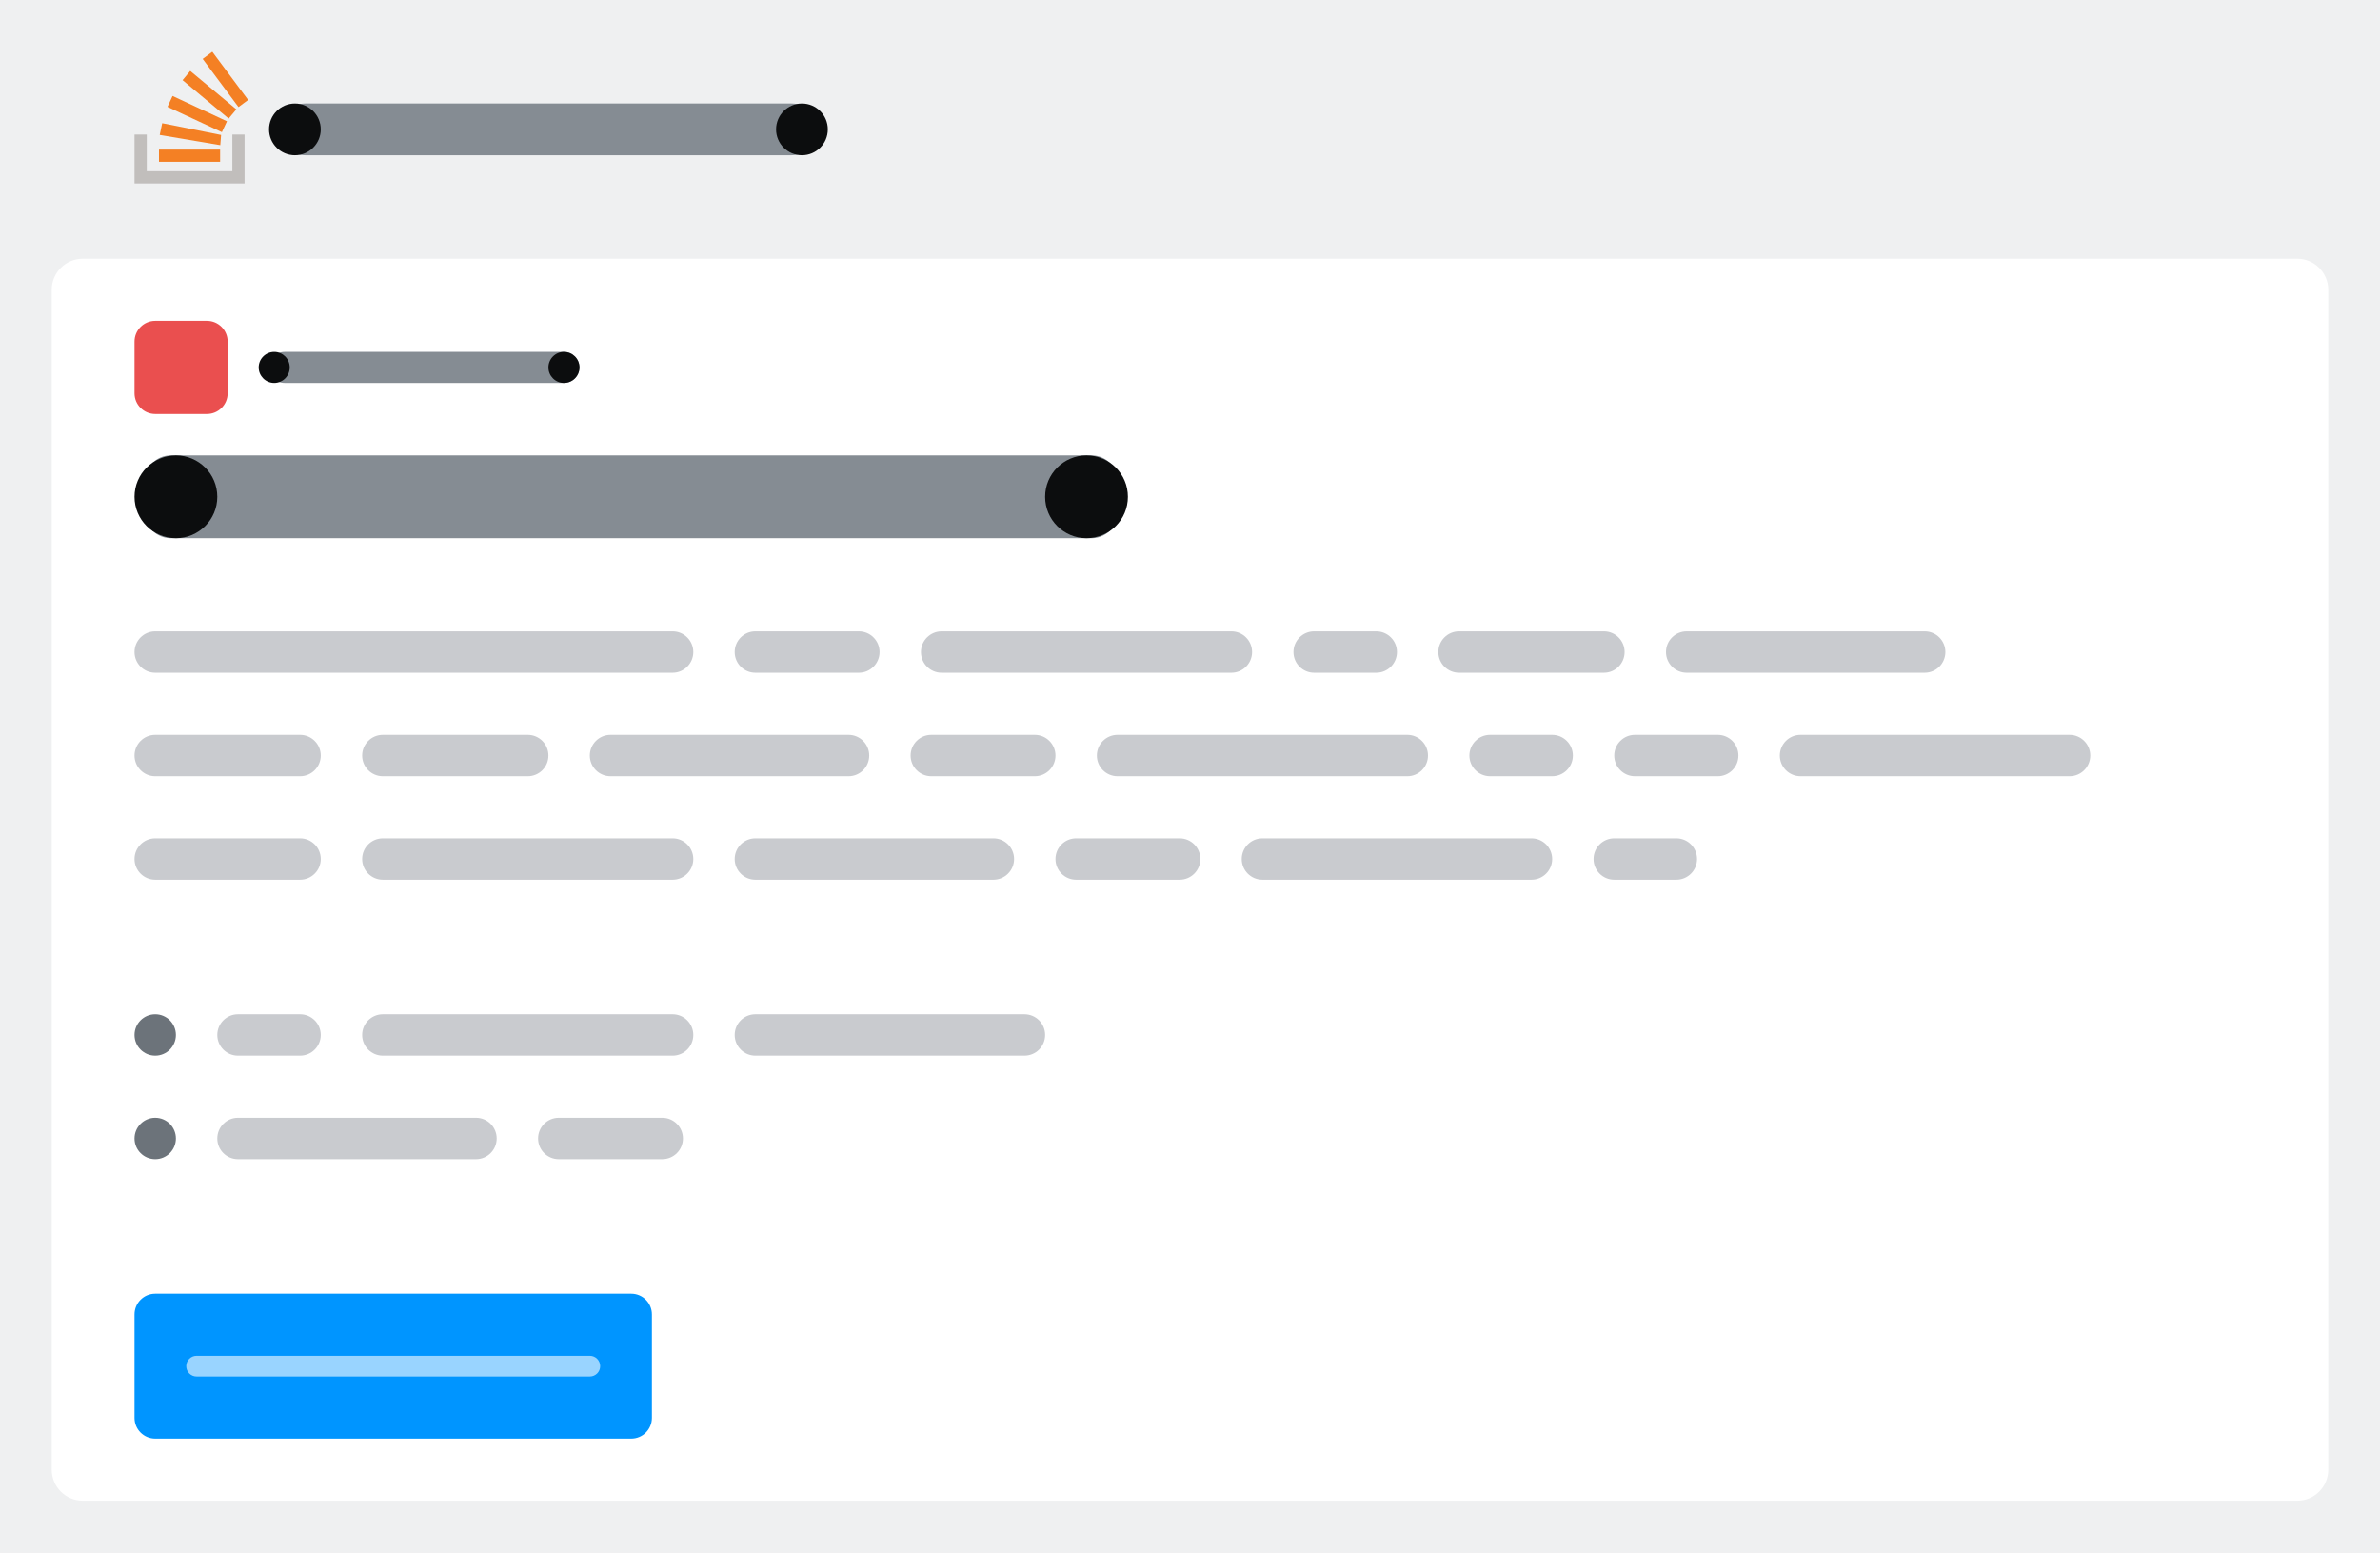
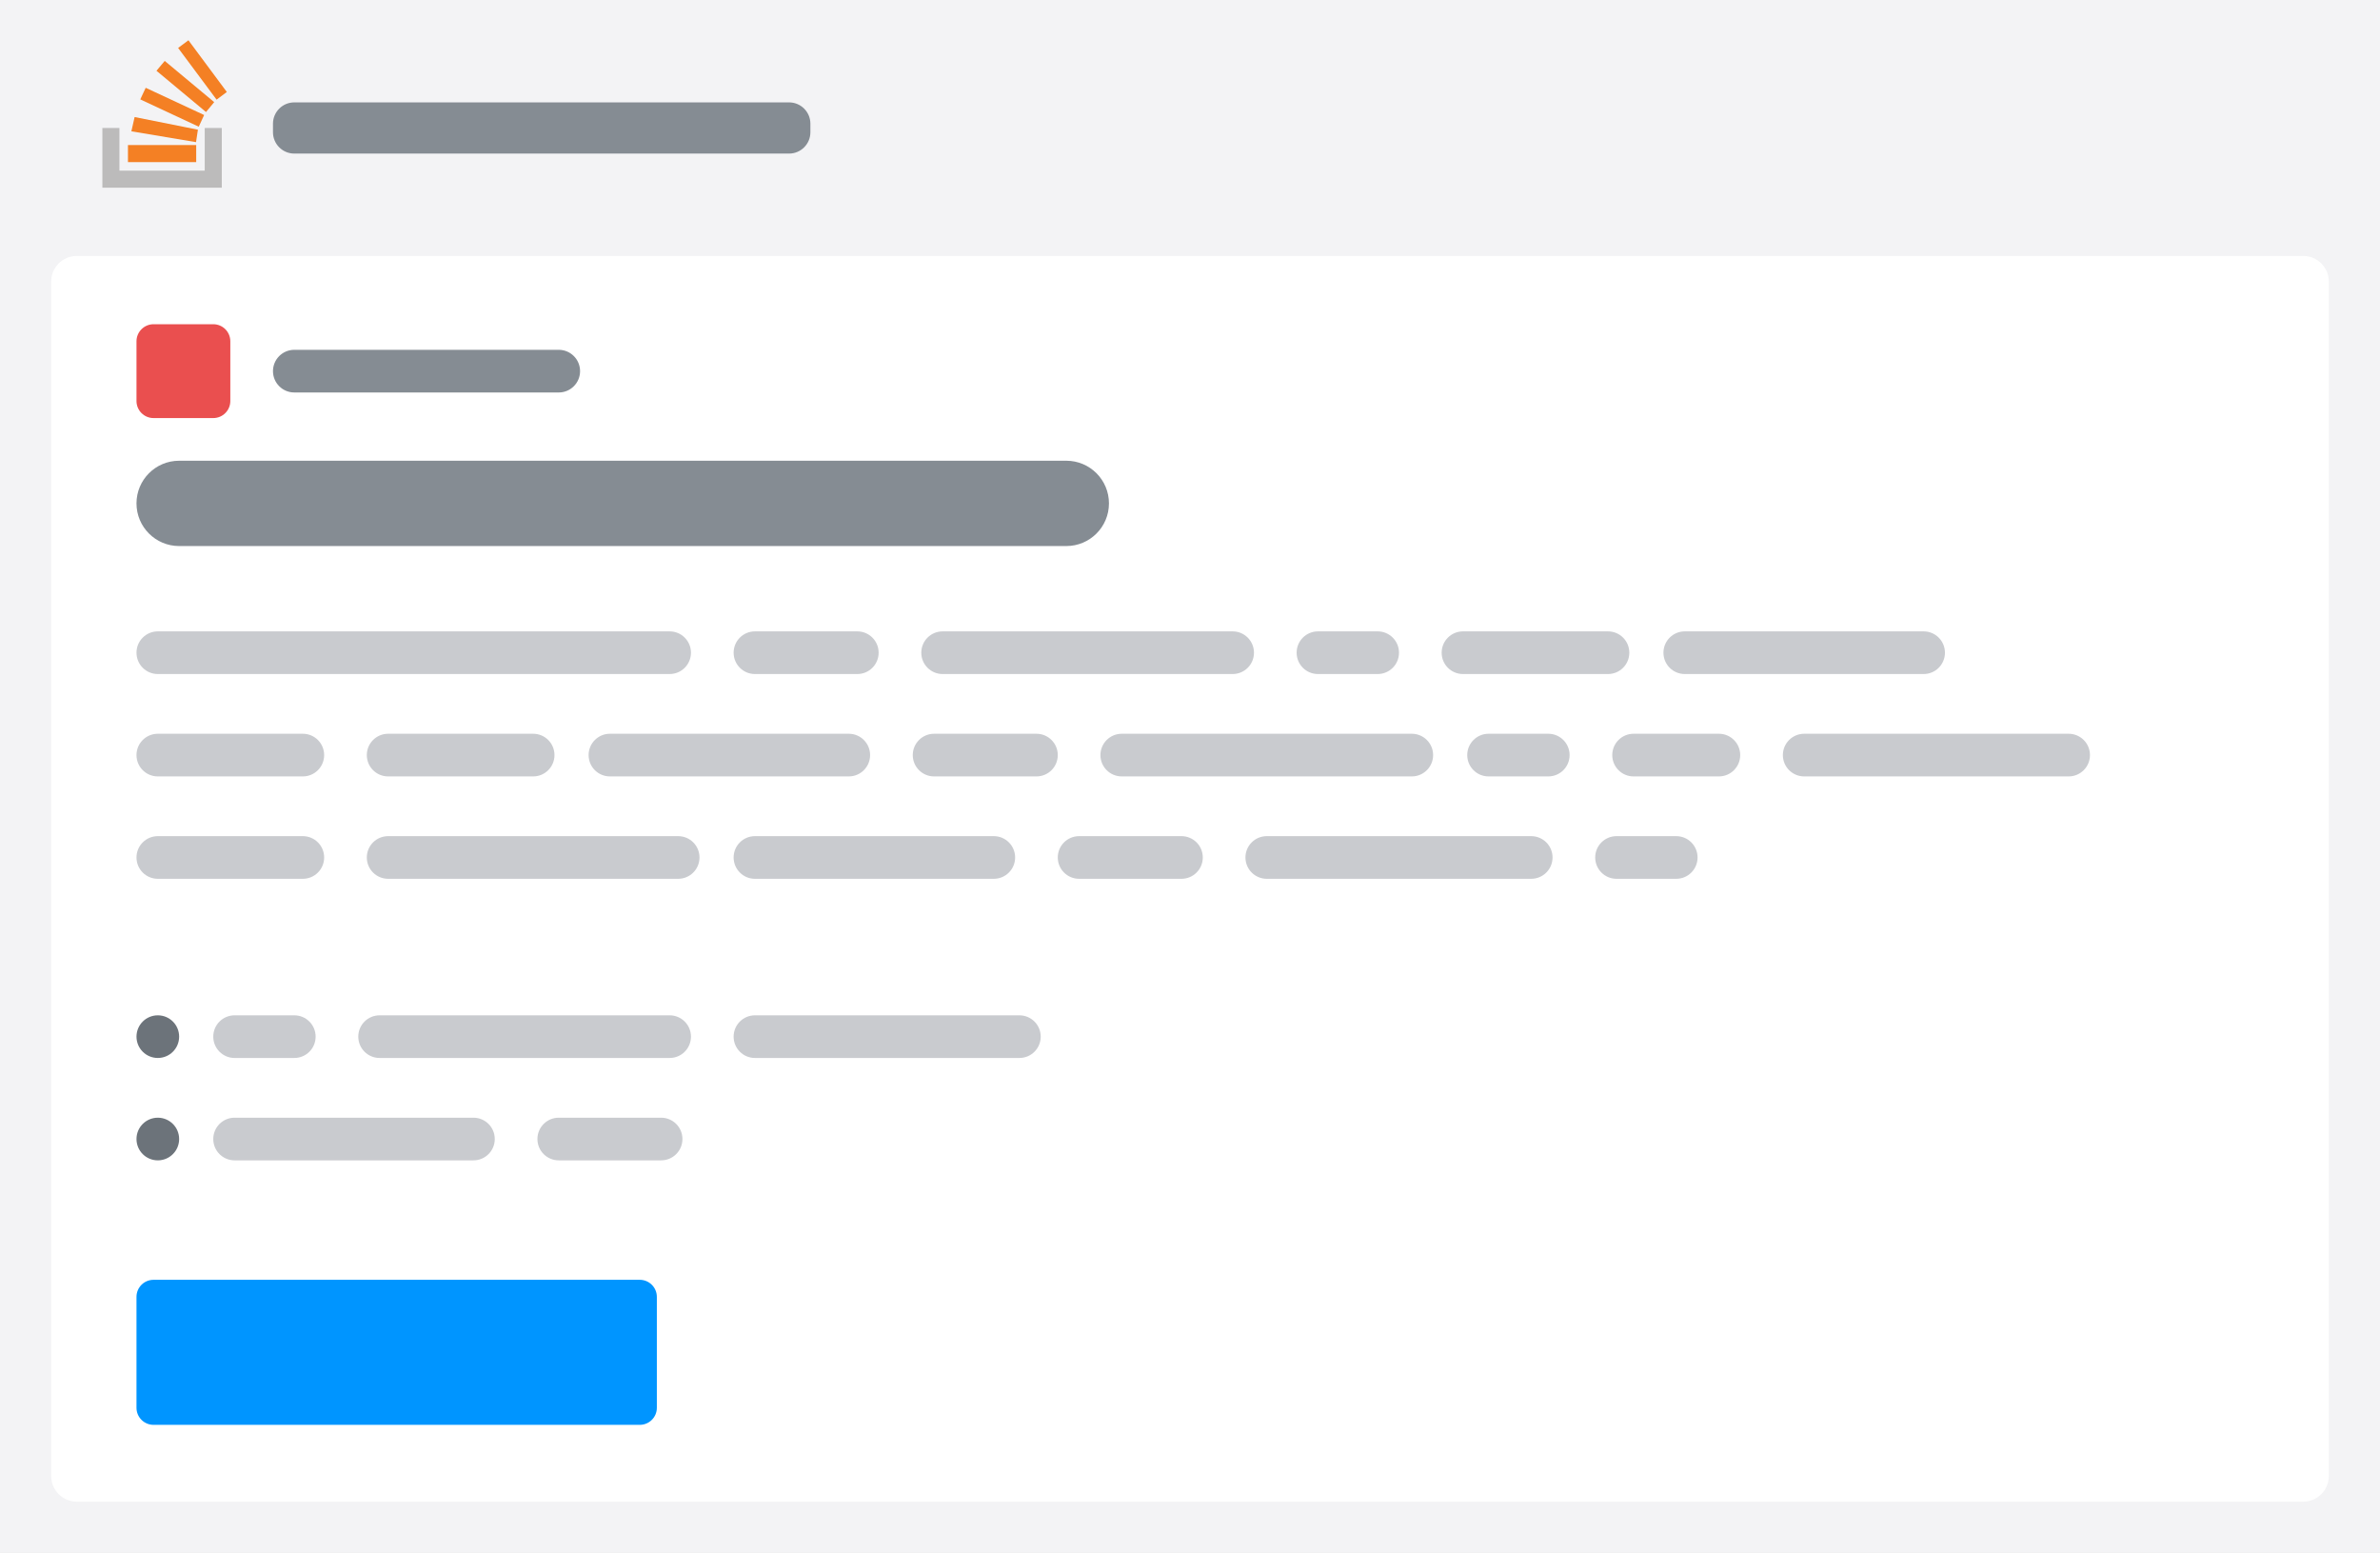
- <svg xmlns="http://www.w3.org/2000/svg" height="150" viewBox="0 0 230 150" width="230">
+ <svg xmlns="http://www.w3.org/2000/svg" width="279" height="182">
  <g fill="none" fill-rule="evenodd">
-     <path d="m0 0h230v150h-230z" fill="#eff0f1" />
-     <rect fill="#fff" height="120" rx="3" width="220" x="5" y="25" />
-     <rect fill="#0095ff" height="14" rx="2" width="50" x="13" y="125" />
-     <rect fill="#99d4ff" height="2" rx="1" width="40" x="18" y="131" />
-     <path d="m13 118h3v1h-3z" fill="#fff" />
-     <rect fill="#c9cbcf" height="4" rx="2" width="27" x="21" y="108" />
-     <rect fill="#c9cbcf" height="4" rx="2" width="14" x="52" y="108" />
-     <rect fill="#6c737a" height="4" rx="2" width="4" x="13" y="108" />
-     <g fill="#c9cbcf">
-       <rect height="4" rx="2" width="32" x="35" y="98" />
-       <rect height="4" rx="2" width="30" x="71" y="98" />
-       <rect height="4" rx="2" width="10" x="21" y="98" />
-     </g>
-     <rect fill="#6c737a" height="4" rx="2" width="4" x="13" y="98" />
-     <path d="m13 91h3v1h-3z" fill="#fff" />
-     <g fill="#c9cbcf">
-       <rect height="4" rx="2" width="27" x="71" y="81" />
-       <rect height="4" rx="2" width="30" x="120" y="81" />
-       <rect height="4" rx="2" width="10" x="154" y="81" />
-       <rect height="4" rx="2" width="32" x="35" y="81" />
-       <rect height="4" rx="2" width="14" x="102" y="81" />
-       <rect height="4" rx="2" width="18" x="13" y="81" />
-     </g>
-     <g fill="#c9cbcf">
-       <rect height="4" rx="2" width="27" x="57" y="71" />
-       <rect height="4" rx="2" width="18" x="35" y="71" />
-       <rect height="4" rx="2" width="30" x="172" y="71" />
-       <rect height="4" rx="2" width="12" x="156" y="71" />
-       <rect height="4" rx="2" width="10" x="142" y="71" />
-       <rect height="4" rx="2" width="32" x="106" y="71" />
-       <rect height="4" rx="2" width="14" x="88" y="71" />
-       <rect height="4" rx="2" width="18" x="13" y="71" />
-     </g>
-     <g fill="#c9cbcf">
-       <rect height="4" rx="2" width="27" x="161" y="61" />
-       <rect height="4" rx="2" width="18" x="139" y="61" />
-       <rect height="4" rx="2" width="10" x="125" y="61" />
-       <rect height="4" rx="2" width="32" x="89" y="61" />
-       <rect height="4" rx="2" width="14" x="71" y="61" />
-       <rect height="4" rx="2" width="54" x="13" y="61" />
-     </g>
-     <rect fill="#858c93" fill-rule="nonzero" height="8" rx="2.5" width="94" x="14" y="44" />
-     <circle cx="17" cy="48" fill="#0c0d0e" r="4" />
-     <circle cx="105" cy="48" fill="#0c0d0e" r="4" />
-     <rect fill="#ea4f4f" height="9" rx="2" width="9" x="13" y="31" />
-     <rect fill="#858c93" fill-rule="nonzero" height="3" rx="1.5" width="30" x="26" y="34" />
-     <circle cx="26.5" cy="35.5" fill="#0c0d0e" r="1.5" />
-     <circle cx="54.5" cy="35.5" fill="#0c0d0e" r="1.5" />
-     <g transform="translate(13 5)">
-       <rect fill="#858c93" fill-rule="nonzero" height="5" rx="2.5" width="52" x="14" y="5" />
-       <circle cx="15.5" cy="7.5" fill="#0c0d0e" r="2.5" />
-       <circle cx="64.5" cy="7.5" fill="#0c0d0e" r="2.5" />
-       <g fill-rule="nonzero">
-         <path d="m9.455 11.545v-3.545h1.181v4.727h-10.636v-4.727h1.182v3.545z" fill="#c1bebc" />
-         <path d="m2.364 10.636h5.909v-1.182h-5.909zm5.155-10.636-.931.692 3.461 4.653.931-.692zm-2.877 2.743 4.456 3.712.743-.891-4.457-3.712zm-1.455 2.579 5.257 2.448.49-1.052-5.257-2.448zm-.751 2.717 5.854.987.078-.986-5.693-1.136z" fill="#f48024" />
-       </g>
-     </g>
+     <path fill="#F3F3F5" fill-rule="nonzero" d="M0 0h279v181.96H0z" />
+     <path d="M9 30h261a3 3 0 0 1 3 3v140a3 3 0 0 1-3 3H9a3 3 0 0 1-3-3V33a3 3 0 0 1 3-3z" fill="#FFF" fill-rule="nonzero" />
+     <rect fill="#0095FF" fill-rule="nonzero" x="16" y="150" width="61" height="17" rx="2" />
+     <path fill="#FFF" fill-rule="nonzero" d="M15.77 143.14h3.64v1.21h-3.64z" />
+     <rect fill="#C9CBCF" fill-rule="nonzero" x="25" y="131" width="33" height="5" rx="2.5" />
+     <rect fill="#C9CBCF" fill-rule="nonzero" x="63" y="131" width="17" height="5" rx="2.5" />
+     <rect fill="#C9CBCF" fill-rule="nonzero" x="42" y="119" width="39" height="5" rx="2.5" />
+     <rect fill="#C9CBCF" fill-rule="nonzero" x="86" y="119" width="36" height="5" rx="2.5" />
+     <rect fill="#C9CBCF" fill-rule="nonzero" x="25" y="119" width="12" height="5" rx="2.5" />
+     <circle fill="#6C737A" cx="18.5" cy="121.5" r="2.5" />
+     <circle fill="#6C737A" cx="18.5" cy="133.5" r="2.5" />
+     <path fill="#FFF" fill-rule="nonzero" d="M15.77 110.39h3.64v1.21h-3.64z" />
+     <rect fill="#C9CBCF" fill-rule="nonzero" x="86" y="98" width="33" height="5" rx="2.5" />
+     <rect fill="#C9CBCF" fill-rule="nonzero" x="146" y="98" width="36" height="5" rx="2.5" />
+     <rect fill="#C9CBCF" fill-rule="nonzero" x="187" y="98" width="12" height="5" rx="2.5" />
+     <rect fill="#C9CBCF" fill-rule="nonzero" x="43" y="98" width="39" height="5" rx="2.5" />
+     <rect fill="#C9CBCF" fill-rule="nonzero" x="124" y="98" width="17" height="5" rx="2.5" />
+     <rect fill="#C9CBCF" fill-rule="nonzero" x="16" y="98" width="22" height="5" rx="2.5" />
+     <rect fill="#C9CBCF" fill-rule="nonzero" x="69" y="86" width="33" height="5" rx="2.5" />
+     <rect fill="#C9CBCF" fill-rule="nonzero" x="43" y="86" width="22" height="5" rx="2.5" />
+     <rect fill="#C9CBCF" fill-rule="nonzero" x="209" y="86" width="36" height="5" rx="2.5" />
+     <rect fill="#C9CBCF" fill-rule="nonzero" x="189" y="86" width="15" height="5" rx="2.5" />
+     <rect fill="#C9CBCF" fill-rule="nonzero" x="172" y="86" width="12" height="5" rx="2.5" />
+     <rect fill="#C9CBCF" fill-rule="nonzero" x="129" y="86" width="39" height="5" rx="2.5" />
+     <rect fill="#C9CBCF" fill-rule="nonzero" x="107" y="86" width="17" height="5" rx="2.5" />
+     <rect fill="#C9CBCF" fill-rule="nonzero" x="16" y="86" width="22" height="5" rx="2.5" />
+     <rect fill="#C9CBCF" fill-rule="nonzero" x="195" y="74" width="33" height="5" rx="2.5" />
+     <rect fill="#C9CBCF" fill-rule="nonzero" x="169" y="74" width="22" height="5" rx="2.5" />
+     <rect fill="#C9CBCF" fill-rule="nonzero" x="152" y="74" width="12" height="5" rx="2.5" />
+     <rect fill="#C9CBCF" fill-rule="nonzero" x="108" y="74" width="39" height="5" rx="2.5" />
+     <rect fill="#C9CBCF" fill-rule="nonzero" x="86" y="74" width="17" height="5" rx="2.5" />
+     <rect fill="#C9CBCF" fill-rule="nonzero" x="16" y="74" width="65" height="5" rx="2.5" />
+     <path d="M21 54h104a5 5 0 1 1 0 10H21a5 5 0 0 1 0-10z" fill="#858C93" fill-rule="nonzero" />
+     <path d="M18 38h7a2 2 0 0 1 2 2v7a2 2 0 0 1-2 2h-7a2 2 0 0 1-2-2v-7c0-1.1.9-2 2-2z" fill="#EA4F4F" fill-rule="nonzero" />
+     <rect fill="#858C93" fill-rule="nonzero" x="32" y="41" width="36" height="5" rx="2.5" />
+     <rect fill="#858C93" fill-rule="nonzero" x="32" y="12" width="63" height="6" rx="2.5" />
+     <path fill="#BCBBBB" fill-rule="nonzero" d="M24 20v-5h2v7H12v-7h2v5z" />
+     <path d="M15 19v-2h8v2h-8zm7.09-14.28l4.5 6.06-1.2.9-4.51-6.06 1.21-.9zM18.34 8.3l.97-1.16 5.8 4.83-.96 1.16-5.8-4.83zm-1.9 3.36l.64-1.37 6.85 3.19-.63 1.37-6.85-3.2zm-1.04 3.73l.38-1.67 7.42 1.48-.22 1.46-7.58-1.27z" fill="#F48024" />
  </g>
</svg>
